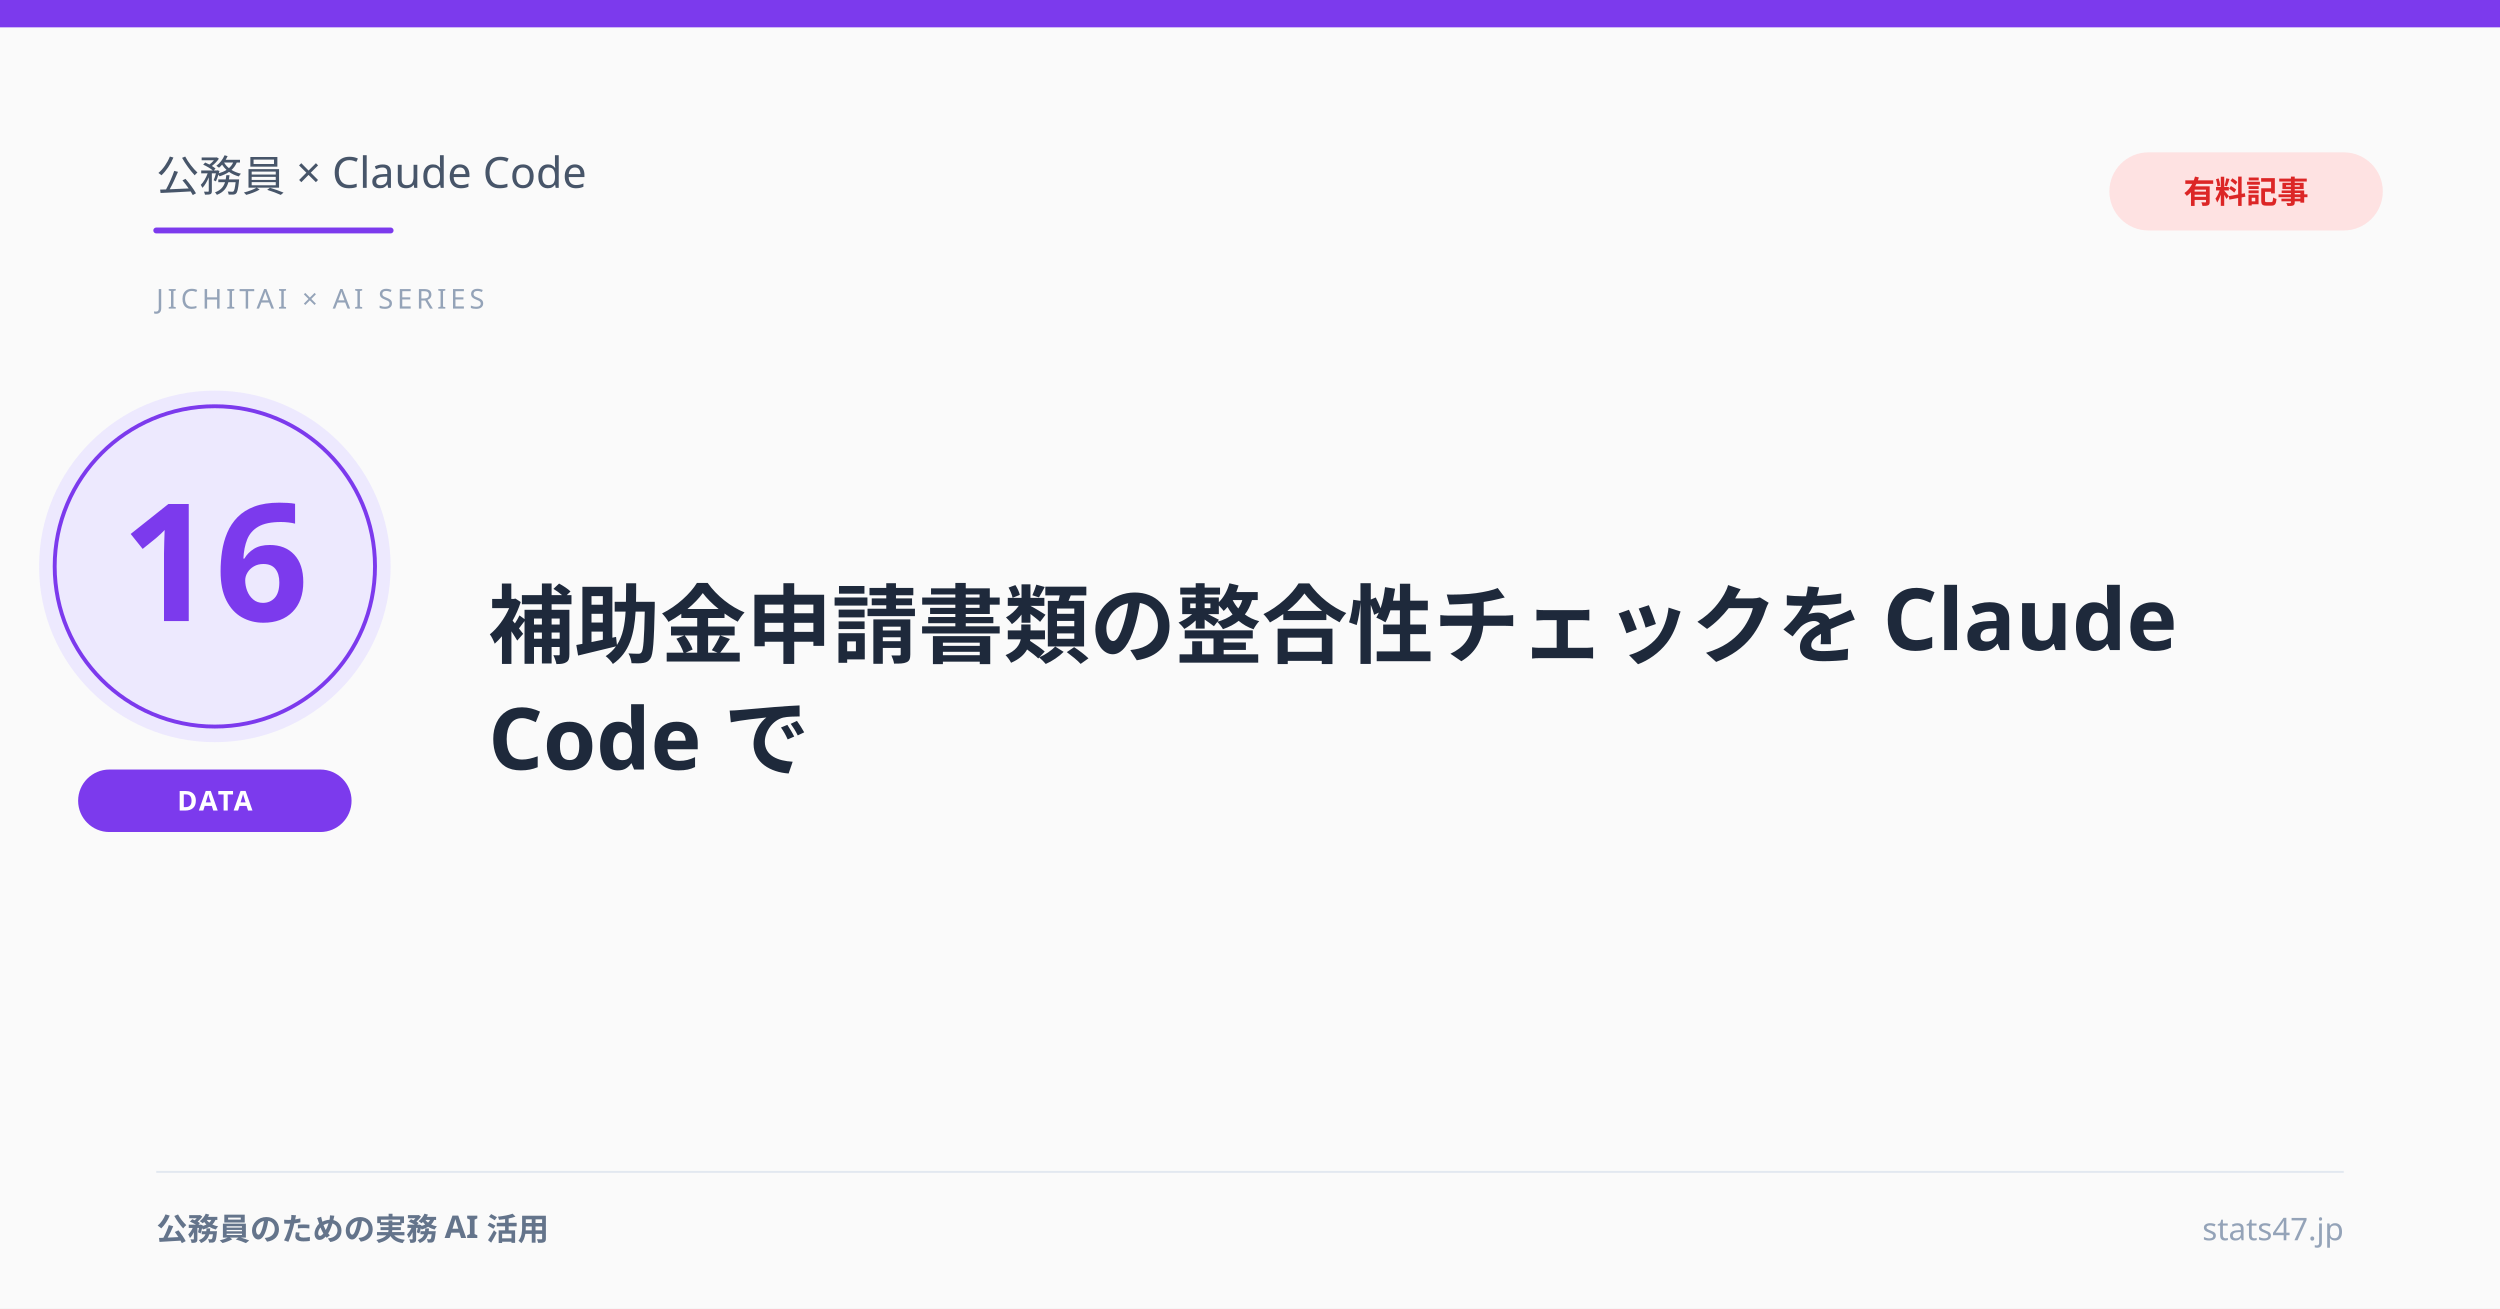
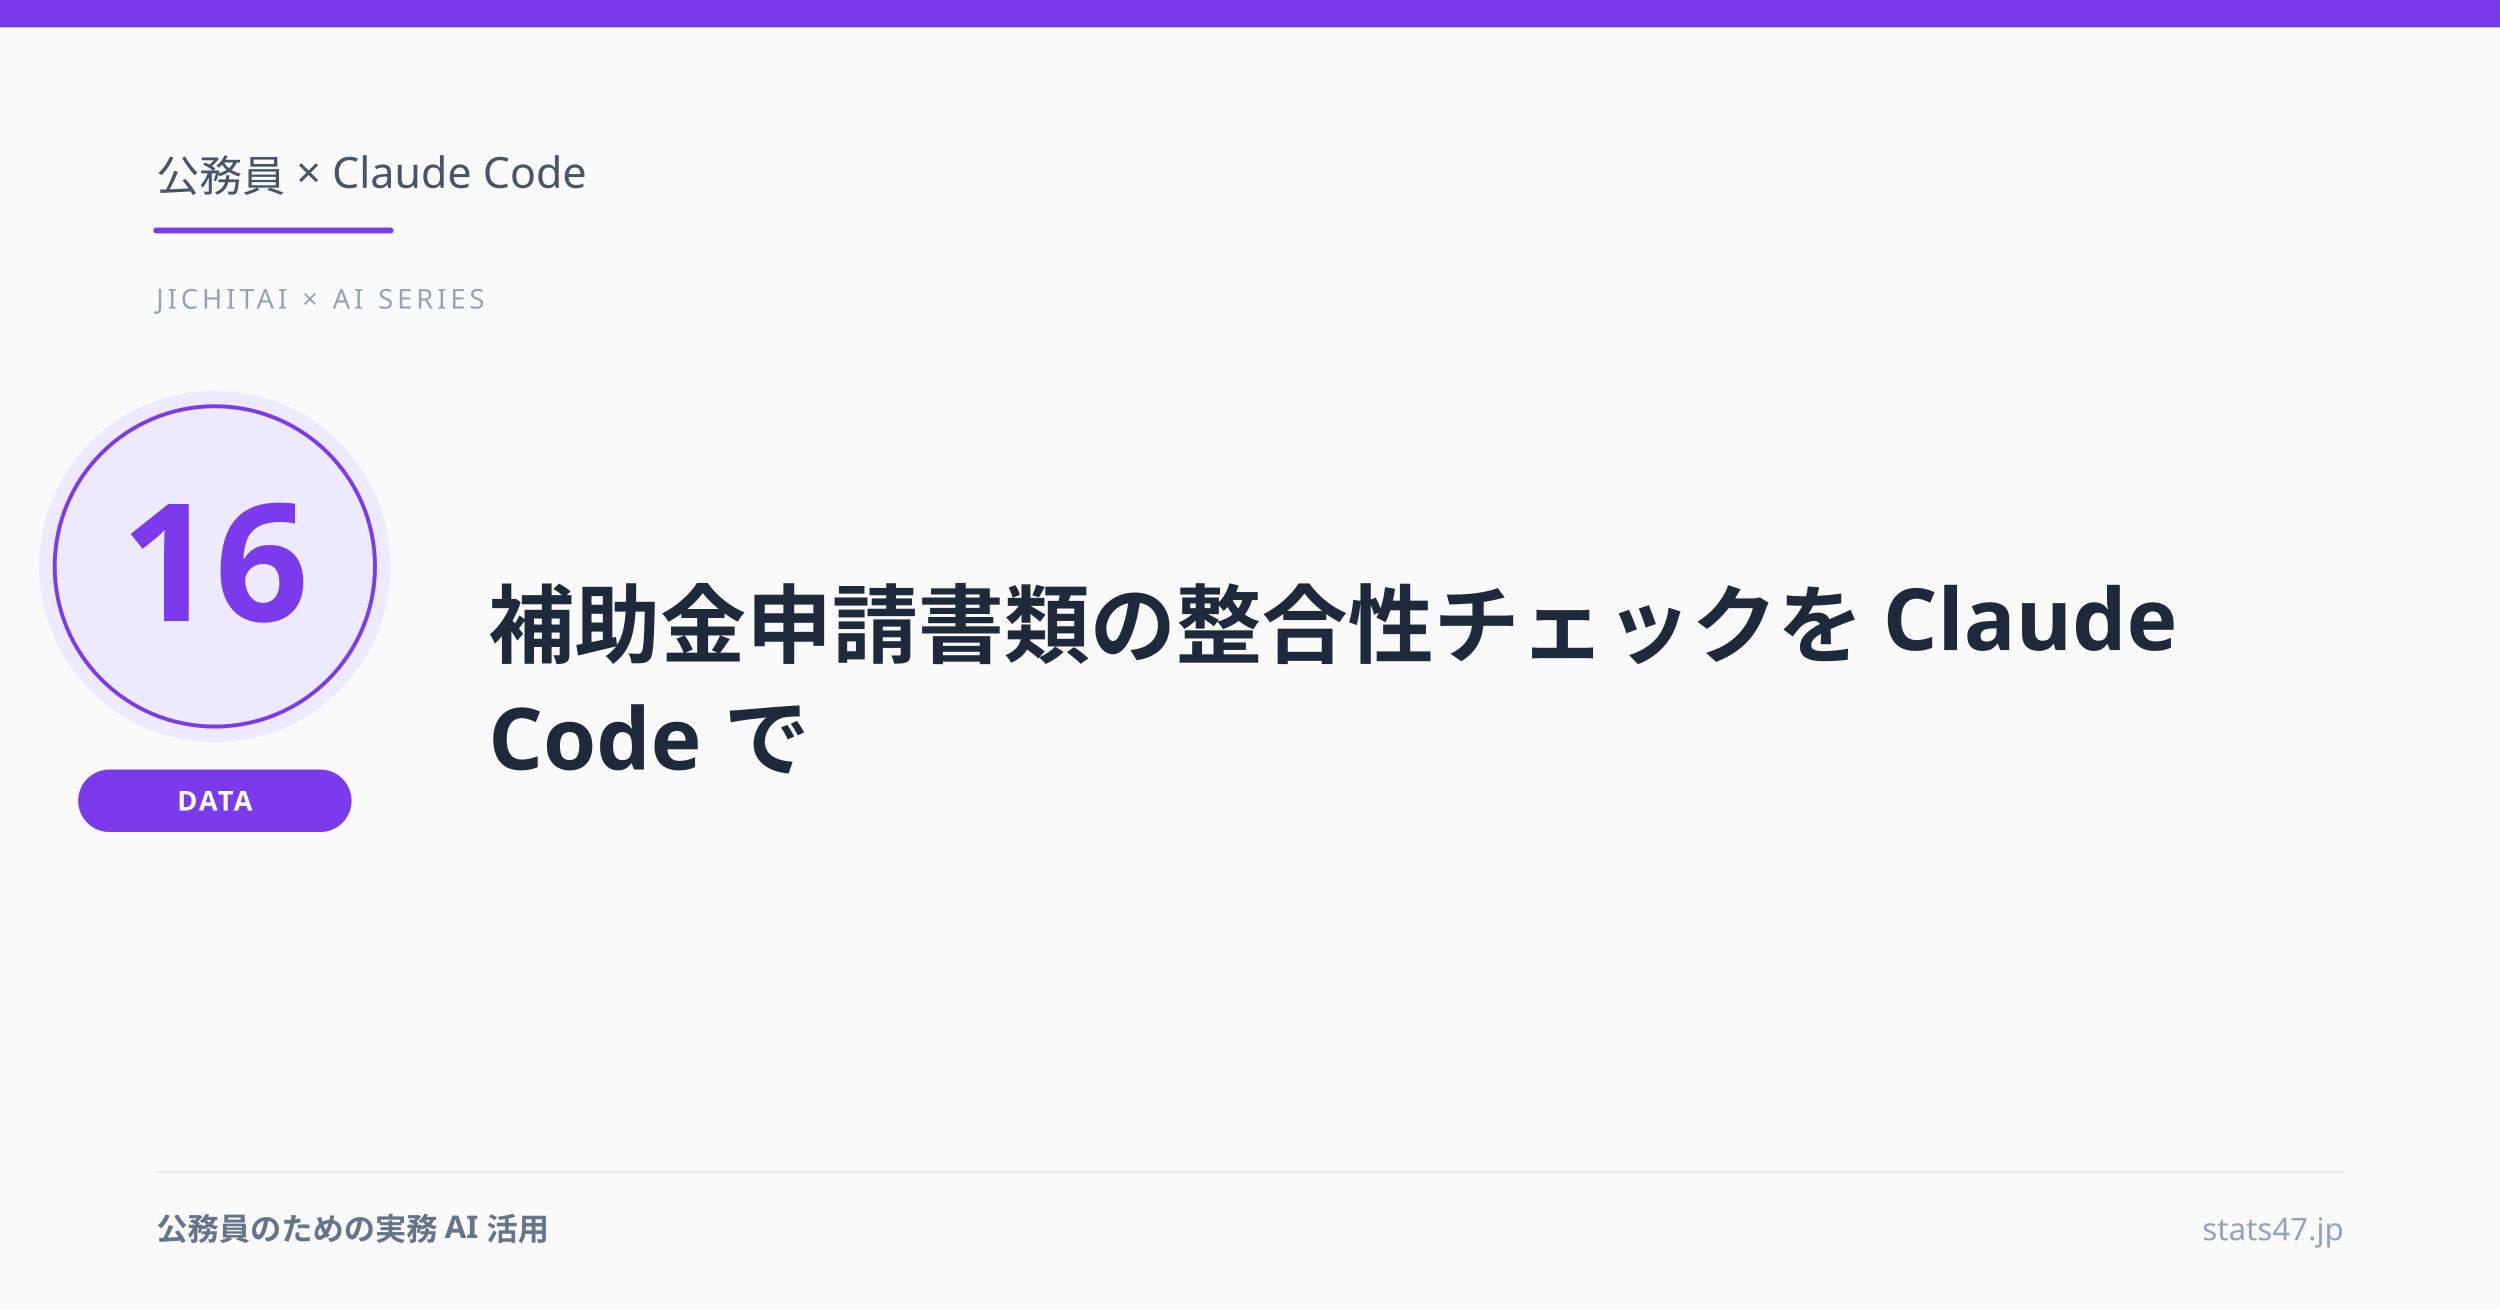
- <svg xmlns="http://www.w3.org/2000/svg" viewBox="0 0 1280 670" width="1280" height="670">
+ <svg xmlns="http://www.w3.org/2000/svg" viewBox="0 0 1280 670">
  <style>
  text { font-family: 'Hiragino Kaku Gothic ProN', 'Yu Gothic', 'Noto Sans JP', sans-serif; }
</style>
  <rect width="1280" height="670" fill="#fafafa" />
  <rect x="0" y="0" width="1280" height="14" fill="#7c3aed" />
  <text x="80" y="98" font-size="22" font-weight="500" fill="#475569">公務員 × Claude Code</text>
  <line x1="80" y1="118" x2="200" y2="118" stroke="#7c3aed" stroke-width="3" stroke-linecap="round" />
  <text x="80" y="158" font-size="14" font-weight="500" fill="#94a3b8" letter-spacing="2">JICHITAI × AI SERIES</text>
  <circle cx="110" cy="290" r="90" fill="#ede9fe" />
  <circle cx="110" cy="290" r="82" fill="none" stroke="#7c3aed" stroke-width="2" />
  <text x="110" y="318" text-anchor="middle" font-size="84" font-weight="900" fill="#7c3aed">16</text>
  <rect x="40" y="394" width="140" height="32" rx="16" fill="#7c3aed" />
  <text x="110" y="415" text-anchor="middle" font-size="14" font-weight="700" fill="#ffffff" letter-spacing="1">DATA</text>
  <text x="250" y="336" font-size="44" font-weight="bold" fill="#1e293b">補助金申請書類の整合性チェックを Claude</text>
  <text x="250" y="394" font-size="44" font-weight="bold" fill="#1e293b">Code で</text>
-   <rect x="1080" y="78" width="140" height="40" rx="20" fill="#fee2e2" />
-   <text x="1150" y="104" text-anchor="middle" font-size="16" font-weight="700" fill="#dc2626">有料記事</text>
  <line x1="80" y1="600" x2="1200" y2="600" stroke="#e2e8f0" stroke-width="1" />
  <text x="80" y="635" font-size="16" font-weight="600" fill="#64748b">公務員のための実務 AI 活用</text>
  <text x="1200" y="635" text-anchor="end" font-size="16" font-weight="500" fill="#94a3b8">stats47.jp</text>
</svg>
